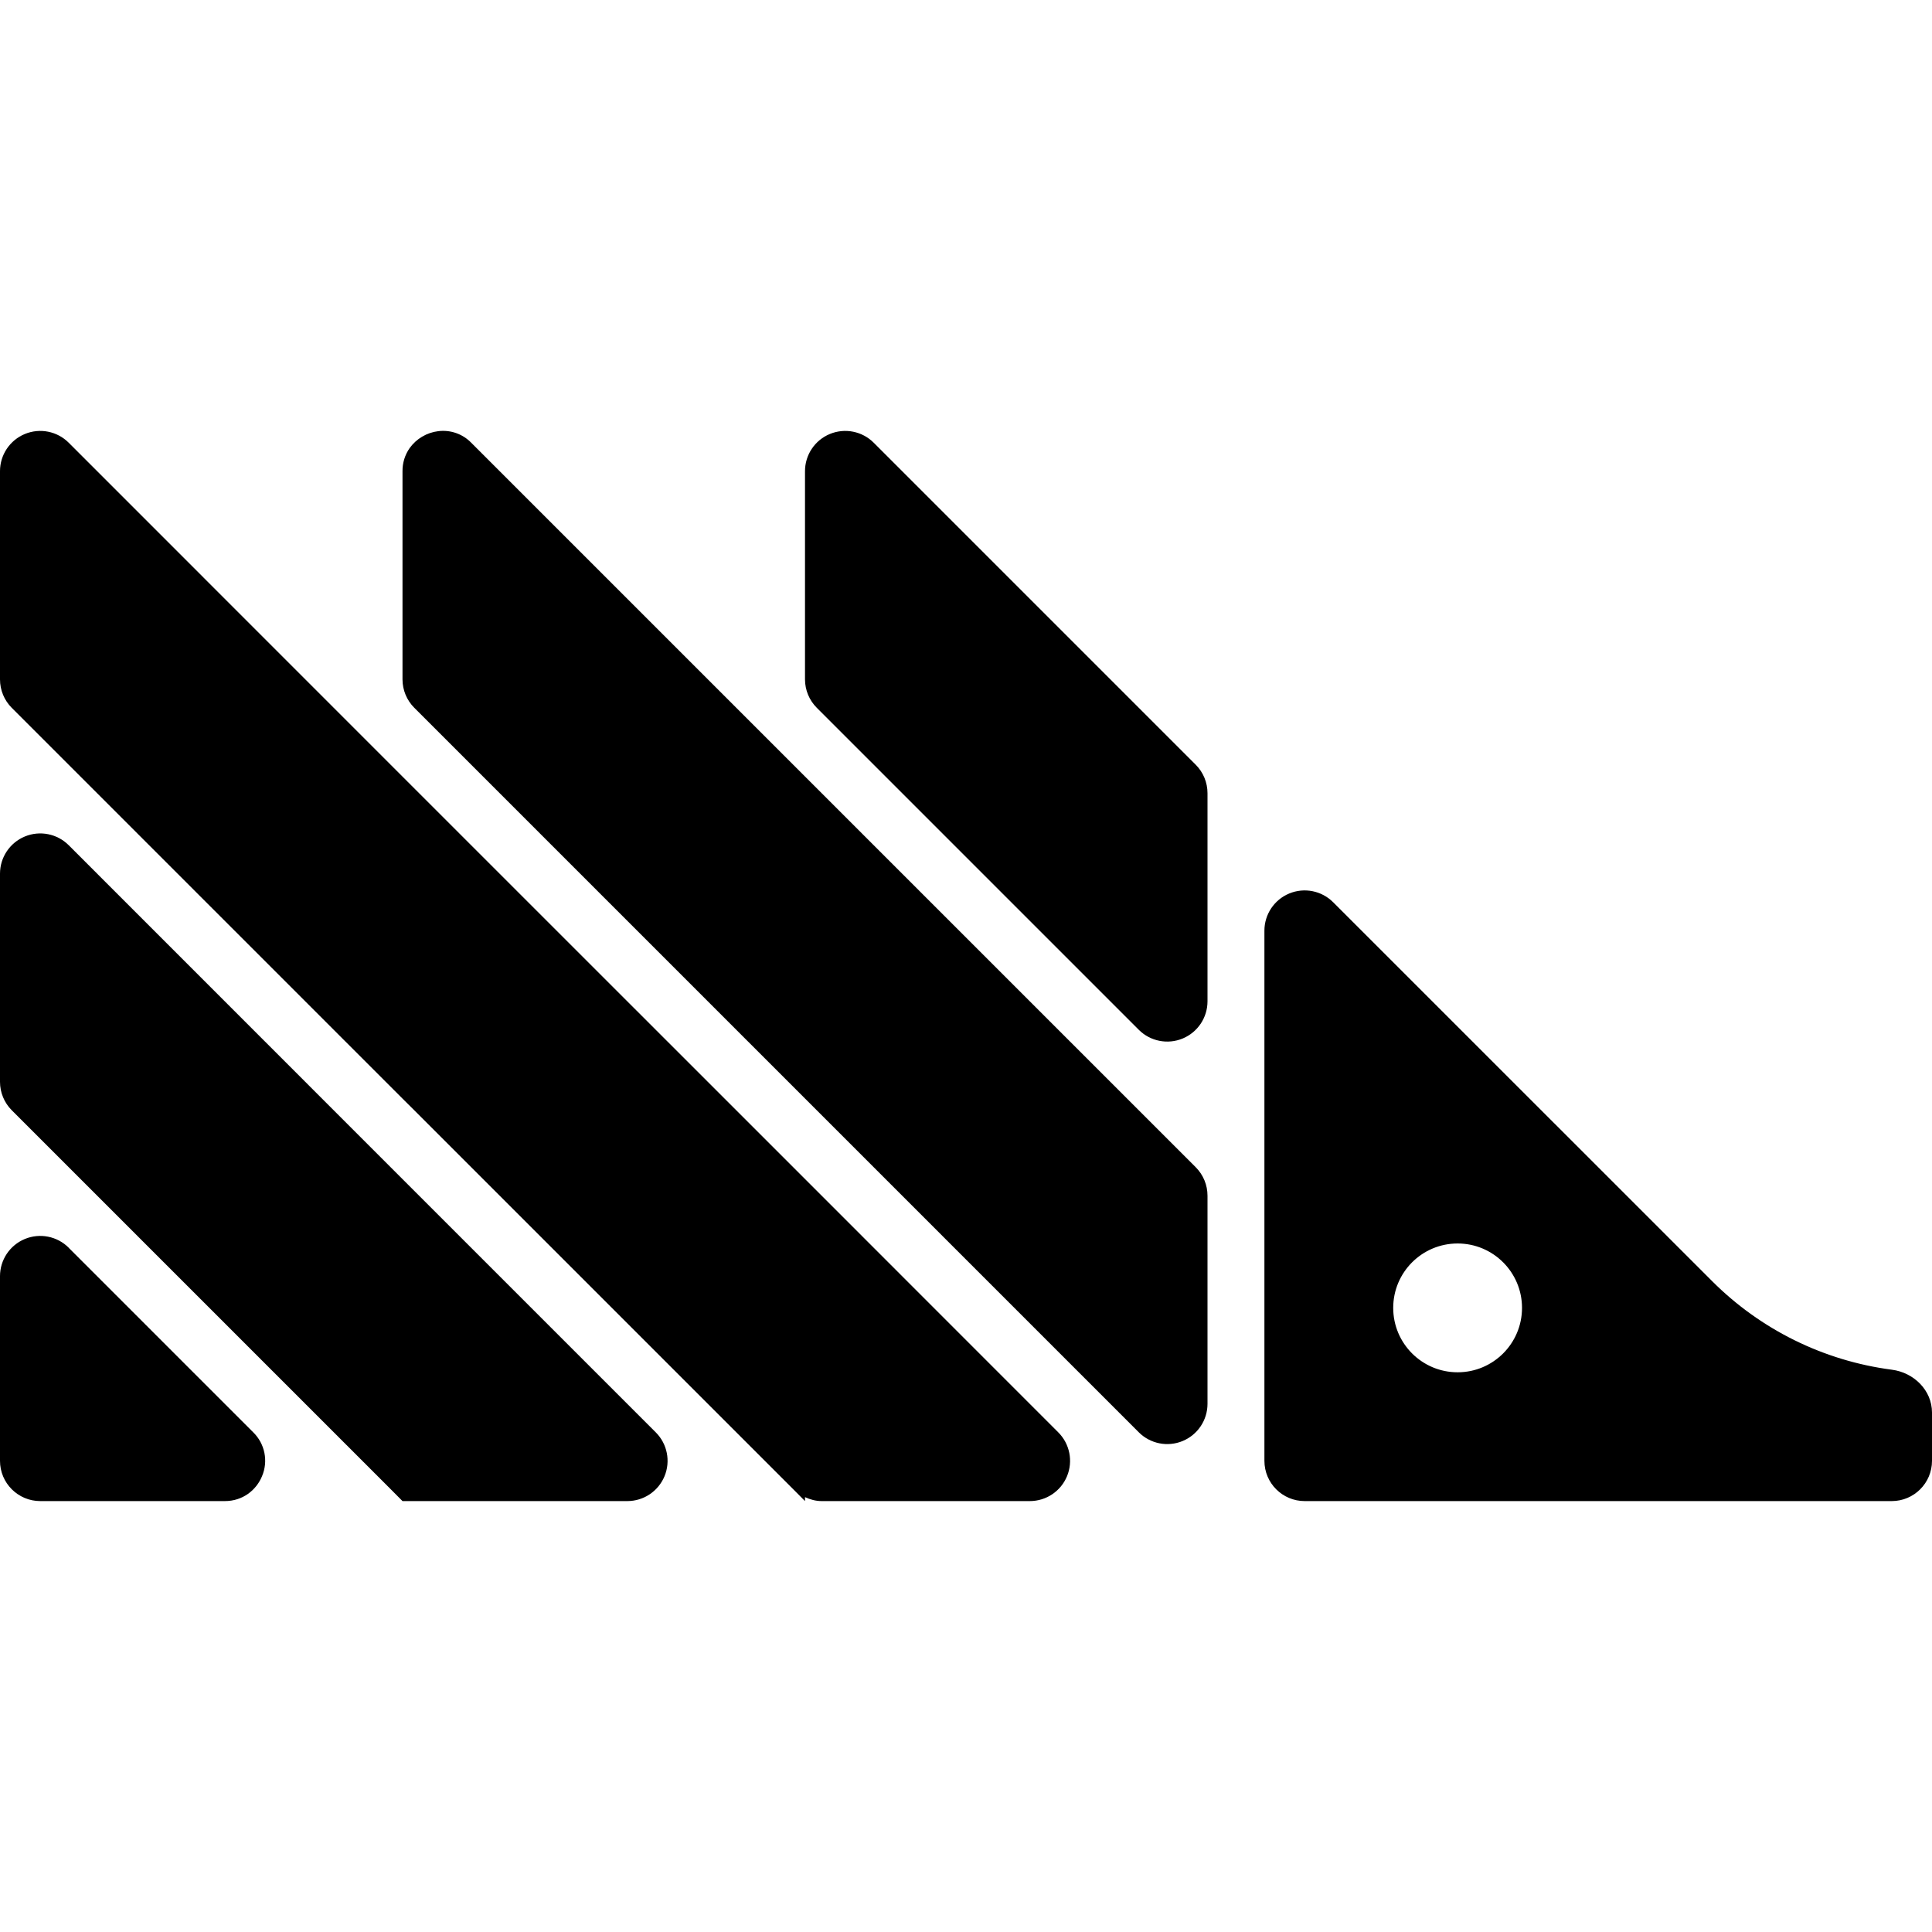
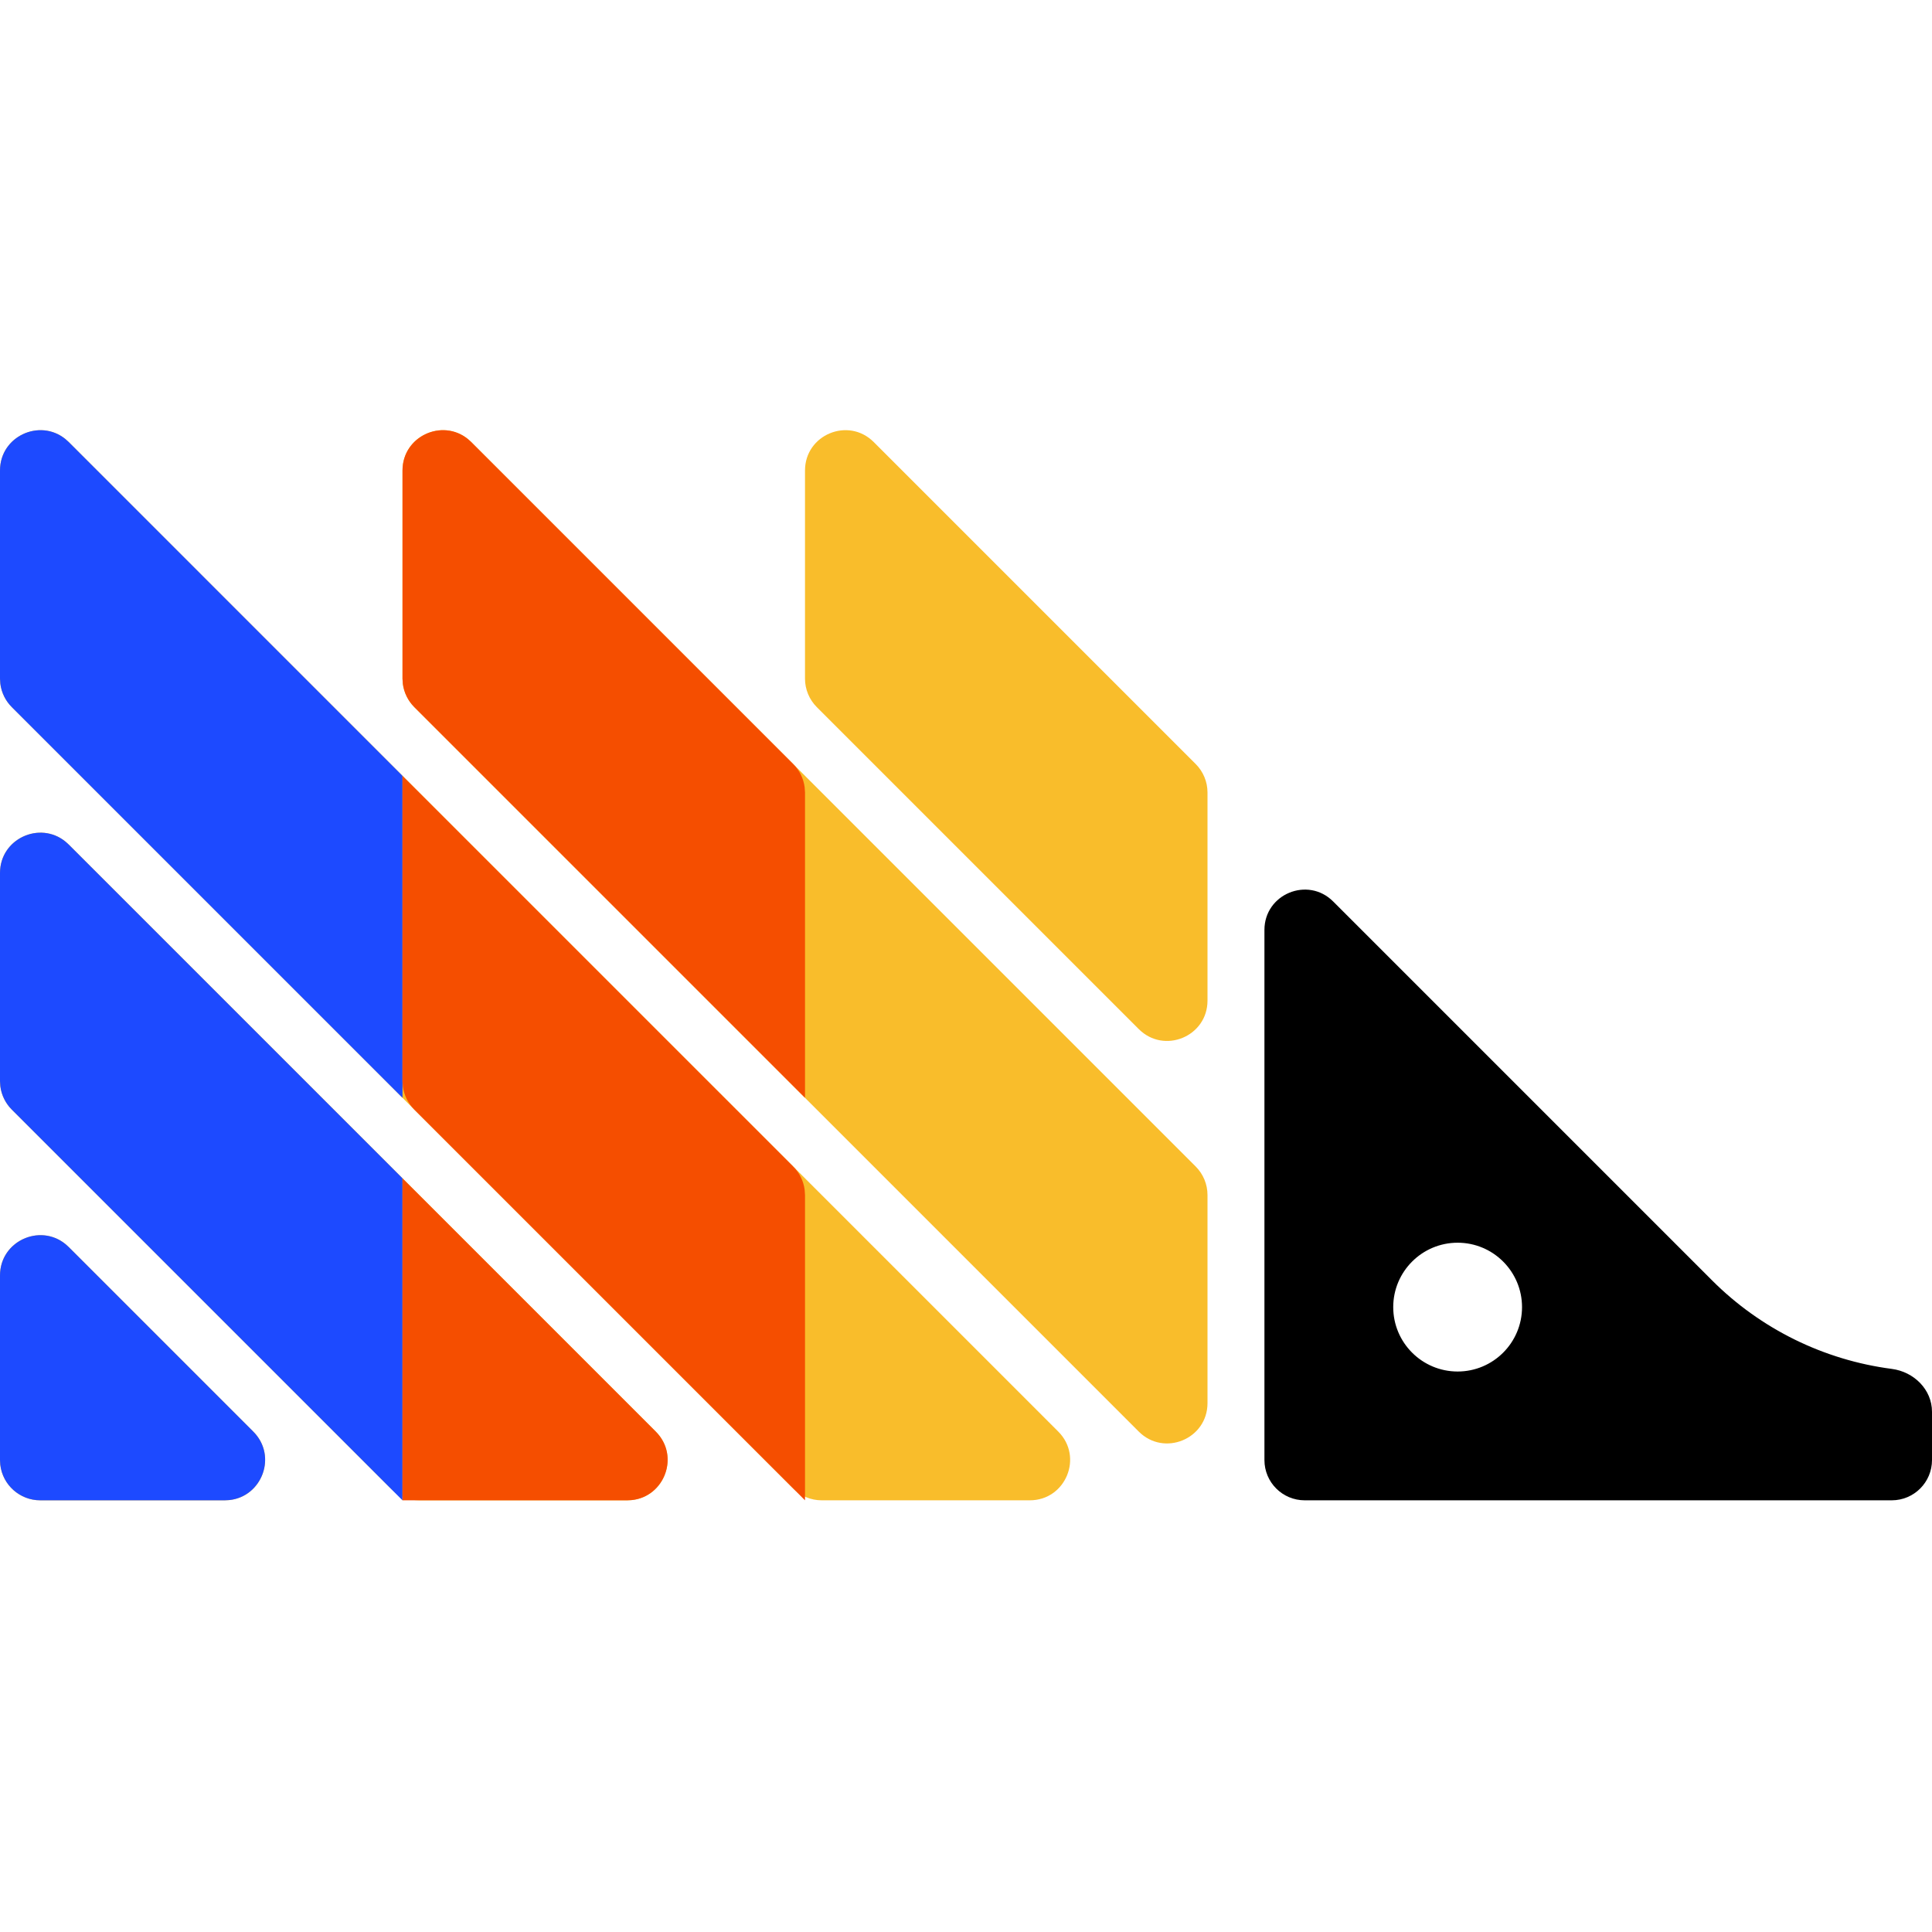
- <svg xmlns="http://www.w3.org/2000/svg" role="img" viewBox="0 0 24 24">
-   <path d="M9.854 14.5 5 9.647.854 5.5A.5.5 0 0 0 0 5.854V8.44a.5.5 0 0 0 .146.353L5 13.647l.147.146L9.854 18.5l.146.147v-.049c.065.03.134.049.207.049h2.586a.5.5 0 0 0 .353-.854L9.854 14.5zm0-5-4-4a.487.487 0 0 0-.409-.144.515.515 0 0 0-.356.21.493.493 0 0 0-.089.288V8.44a.5.5 0 0 0 .147.353l9 9a.5.5 0 0 0 .853-.354v-2.585a.5.5 0 0 0-.146-.354l-5-5zm1-4a.5.5 0 0 0-.854.354V8.44a.5.5 0 0 0 .147.353l4 4a.5.5 0 0 0 .853-.354V9.854a.5.5 0 0 0-.146-.354l-4-4zm12.647 11.515a3.863 3.863 0 0 1-2.232-1.1l-4.708-4.707a.5.5 0 0 0-.854.354v6.585a.5.5 0 0 0 .5.5H23.5a.5.5 0 0 0 .5-.5v-.6c0-.276-.225-.497-.499-.532zm-5.394.032a.8.8 0 1 1 0-1.6.8.8 0 0 1 0 1.6zM.854 15.5a.5.5 0 0 0-.854.354v2.293a.5.5 0 0 0 .5.5h2.293c.222 0 .39-.135.462-.309a.493.493 0 0 0-.109-.545L.854 15.501zM5 14.647.854 10.5a.5.5 0 0 0-.854.353v2.586a.5.5 0 0 0 .146.353L4.854 18.5l.146.147h2.793a.5.5 0 0 0 .353-.854L5 14.647z" />
+ <svg xmlns="http://www.w3.org/2000/svg" viewBox="0 0 256 256">
+   <g transform="translate(0 57)">
+     <path fill="#f9bd2b" d="M0 112.012c0-4.753 5.746-7.133 9.107-3.772l24.452 24.452c3.361 3.361.98 9.107-3.772 9.107H5.335A5.335 5.335 0 0 1 0 136.464zm0-25.756c0 1.415.562 2.772 1.563 3.773l50.208 50.208c1 1 2.357 1.562 3.772 1.562H83.12c4.753 0 7.134-5.746 3.773-9.107L9.107 54.907C5.747 51.546 0 53.926 0 58.679zm0-53.333c0 1.415.562 2.772 1.563 3.772l103.541 103.542c1 1 2.358 1.562 3.772 1.562h27.578c4.753 0 7.133-5.746 3.772-9.107L9.107 1.573C5.747-1.787 0 .593 0 5.346zm53.333 0c0 1.415.563 2.772 1.563 3.772l95.997 95.997c3.36 3.361 9.107.98 9.107-3.772v-27.578a5.34 5.34 0 0 0-1.563-3.772L62.441 1.573c-3.361-3.36-9.108-.98-9.108 3.773zm62.44-31.35c-3.36-3.36-9.106-.98-9.106 3.773v27.577c0 1.415.562 2.772 1.562 3.772l42.664 42.664c3.36 3.36 9.107.98 9.107-3.773V48.01a5.34 5.34 0 0 0-1.563-3.772z" />
+     <path d="M226.867 112.666L176.651 62.45c-3.361-3.361-9.107-.98-9.107 3.772v70.242a5.335 5.335 0 0 0 5.335 5.335h77.786a5.335 5.335 0 0 0 5.335-5.335v-6.397c0-2.946-2.399-5.299-5.32-5.68a41.2 41.2 0 0 1-23.813-11.72m-33.724 12.066a8.537 8.537 0 0 1-8.533-8.533c0-4.71 3.823-8.534 8.533-8.534a8.537 8.537 0 0 1 8.534 8.534a8.537 8.537 0 0 1-8.534 8.533" />
+     <path fill="#1d4aff" d="m8.656 107.833l.451.406l24.452 24.453c3.215 3.214 1.177 8.612-3.166 9.075l-.606.032H5.335a5.336 5.336 0 0 1-5.3-4.713L0 136.464v-24.452c0-4.547 5.258-6.922 8.656-4.179m0-53.332l.451.406l44.226 44.226V141.8L1.563 90.03a5.34 5.34 0 0 1-1.517-3.072L0 86.257V58.679c0-4.546 5.258-6.921 8.656-4.178M0 5.346C0 .799 5.258-1.576 8.656 1.167l.451.406L53.333 45.8v42.667l-51.77-51.77a5.34 5.34 0 0 1-1.517-3.072L0 32.923z" />
+     <path fill="#f54e00" d="m53.333 45.8l51.771 51.77a5.33 5.33 0 0 1 1.516 3.072l.047.7V141.8L54.896 90.03a5.34 5.34 0 0 1-1.516-3.072l-.047-.701zm0 53.332l33.56 33.56c3.215 3.214 1.176 8.612-3.166 9.075l-.607.032H53.333zM61.99 1.167l.452.406l42.663 42.664a5.33 5.33 0 0 1 1.516 3.07l.047.702v40.457l-51.771-51.77a5.34 5.34 0 0 1-1.516-3.072l-.047-.701V5.346c0-4.547 5.258-6.922 8.656-4.179" />
+   </g>
</svg>
